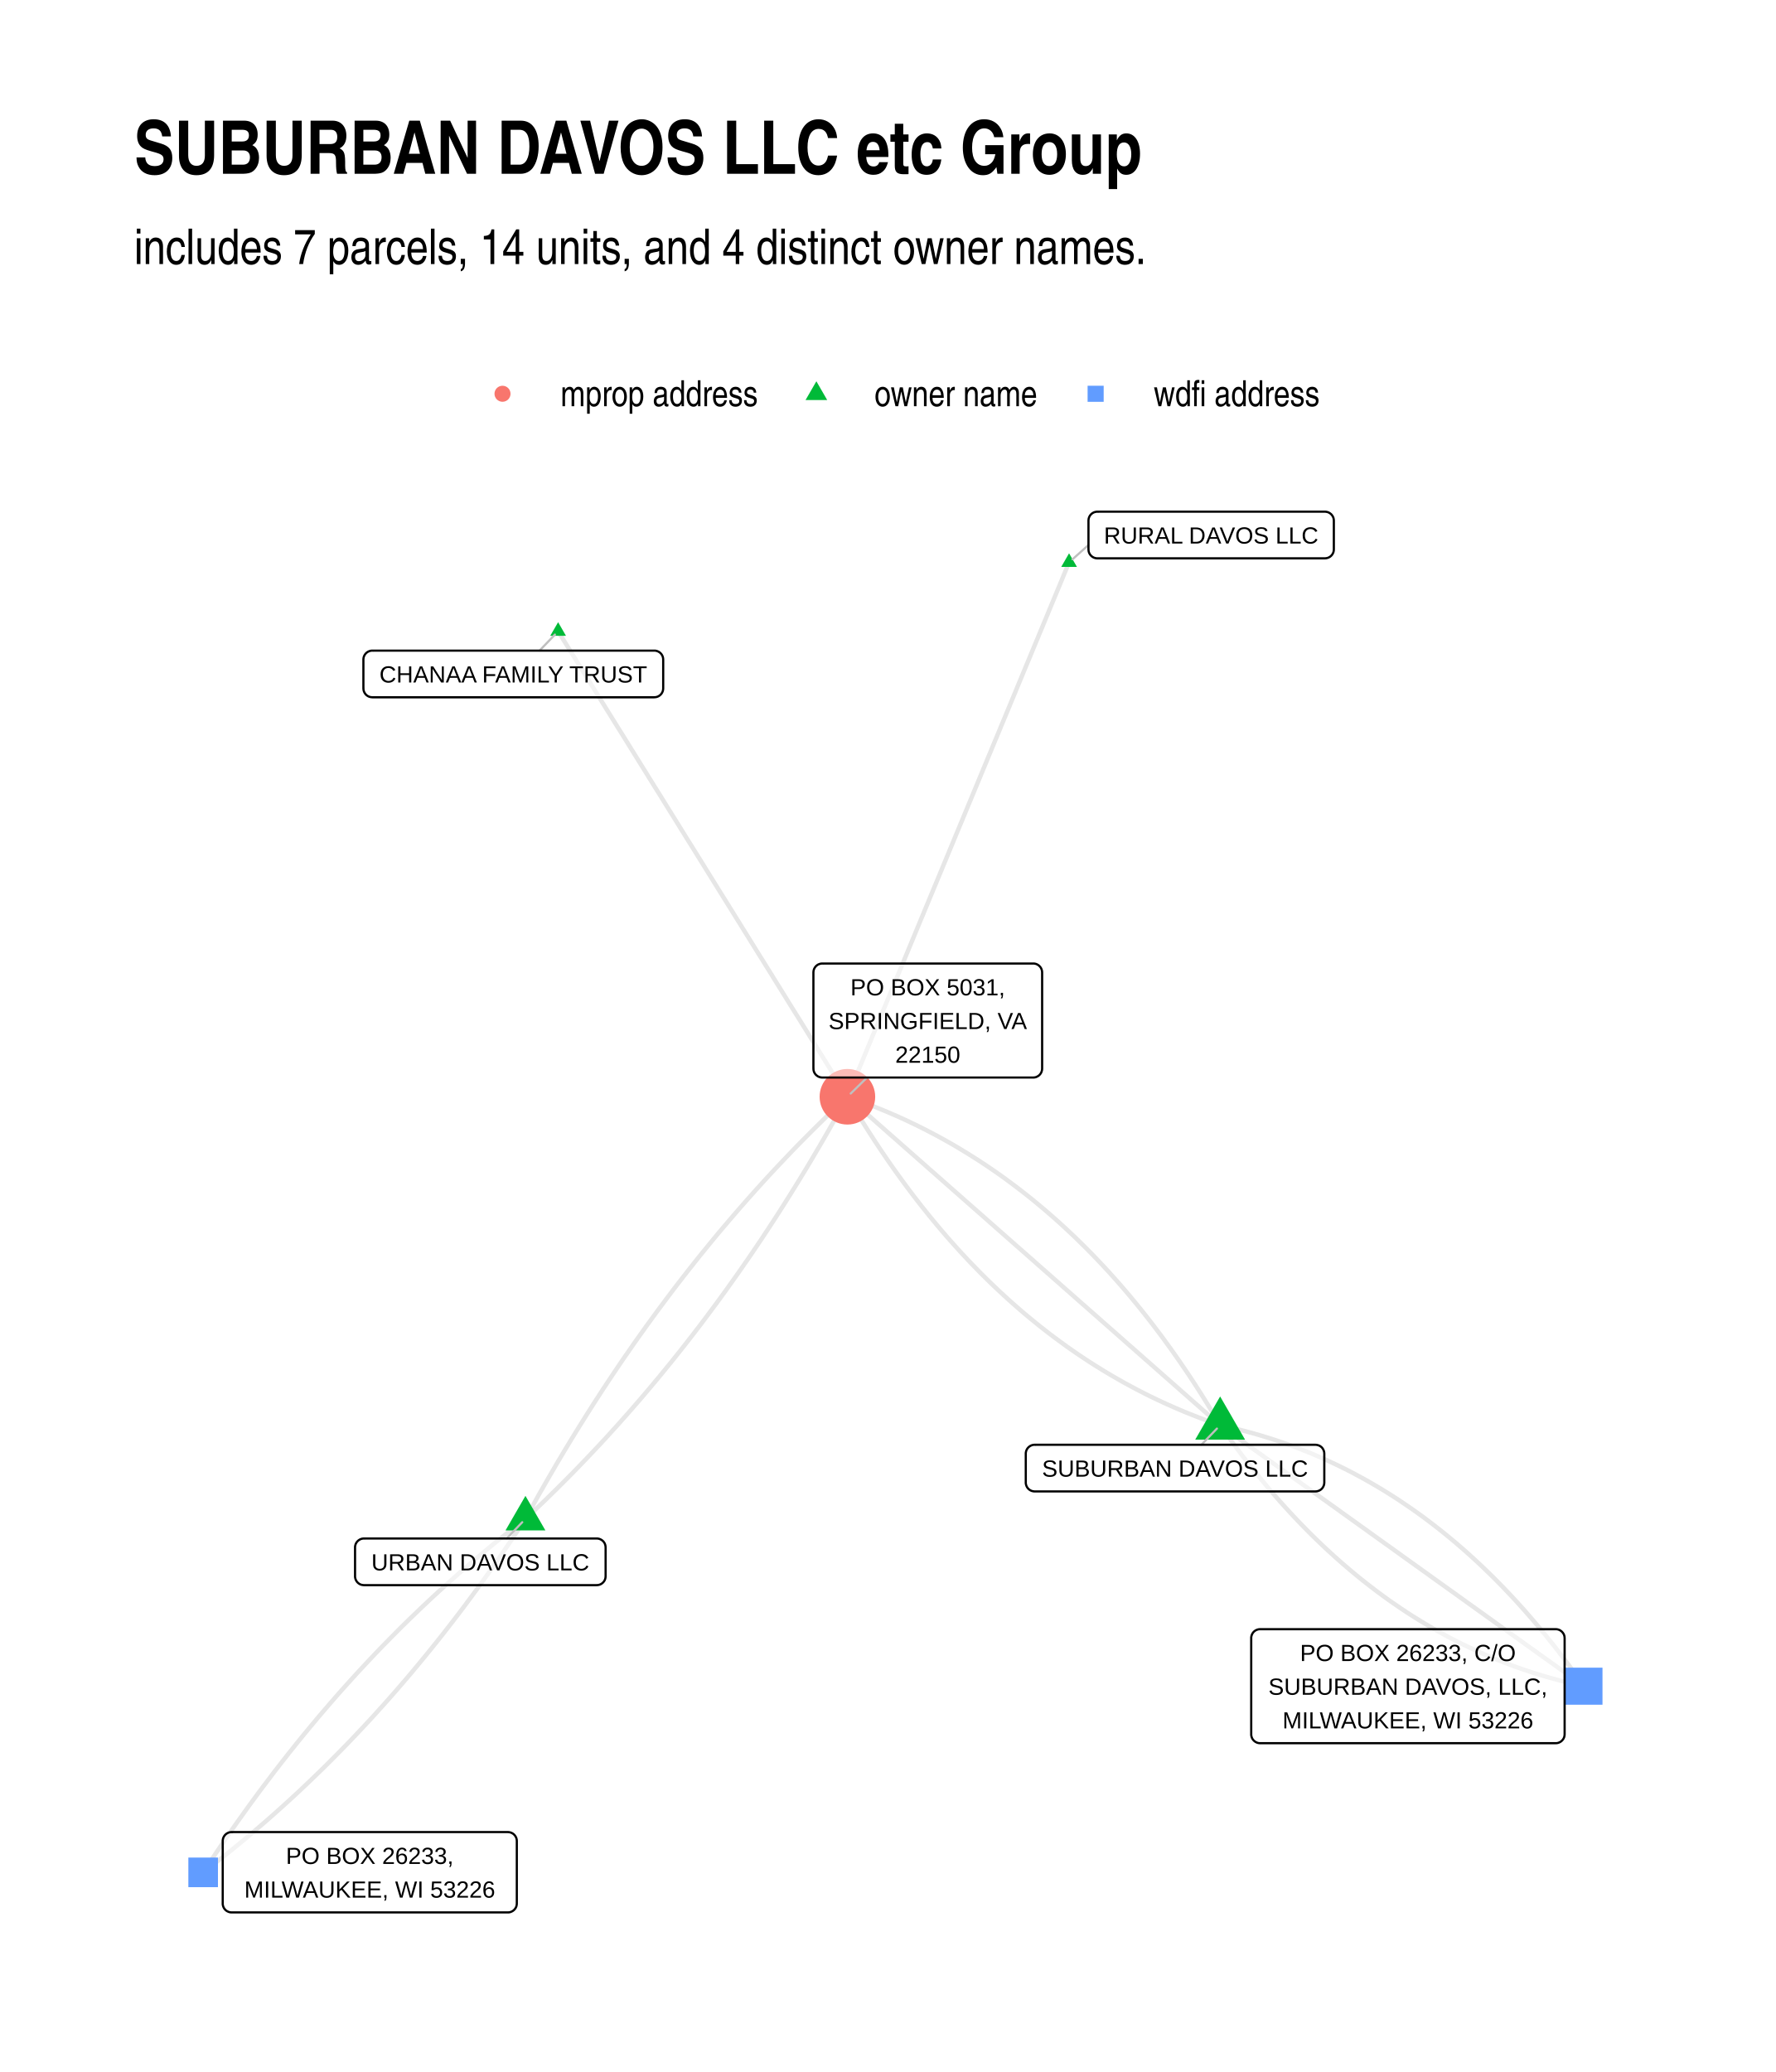
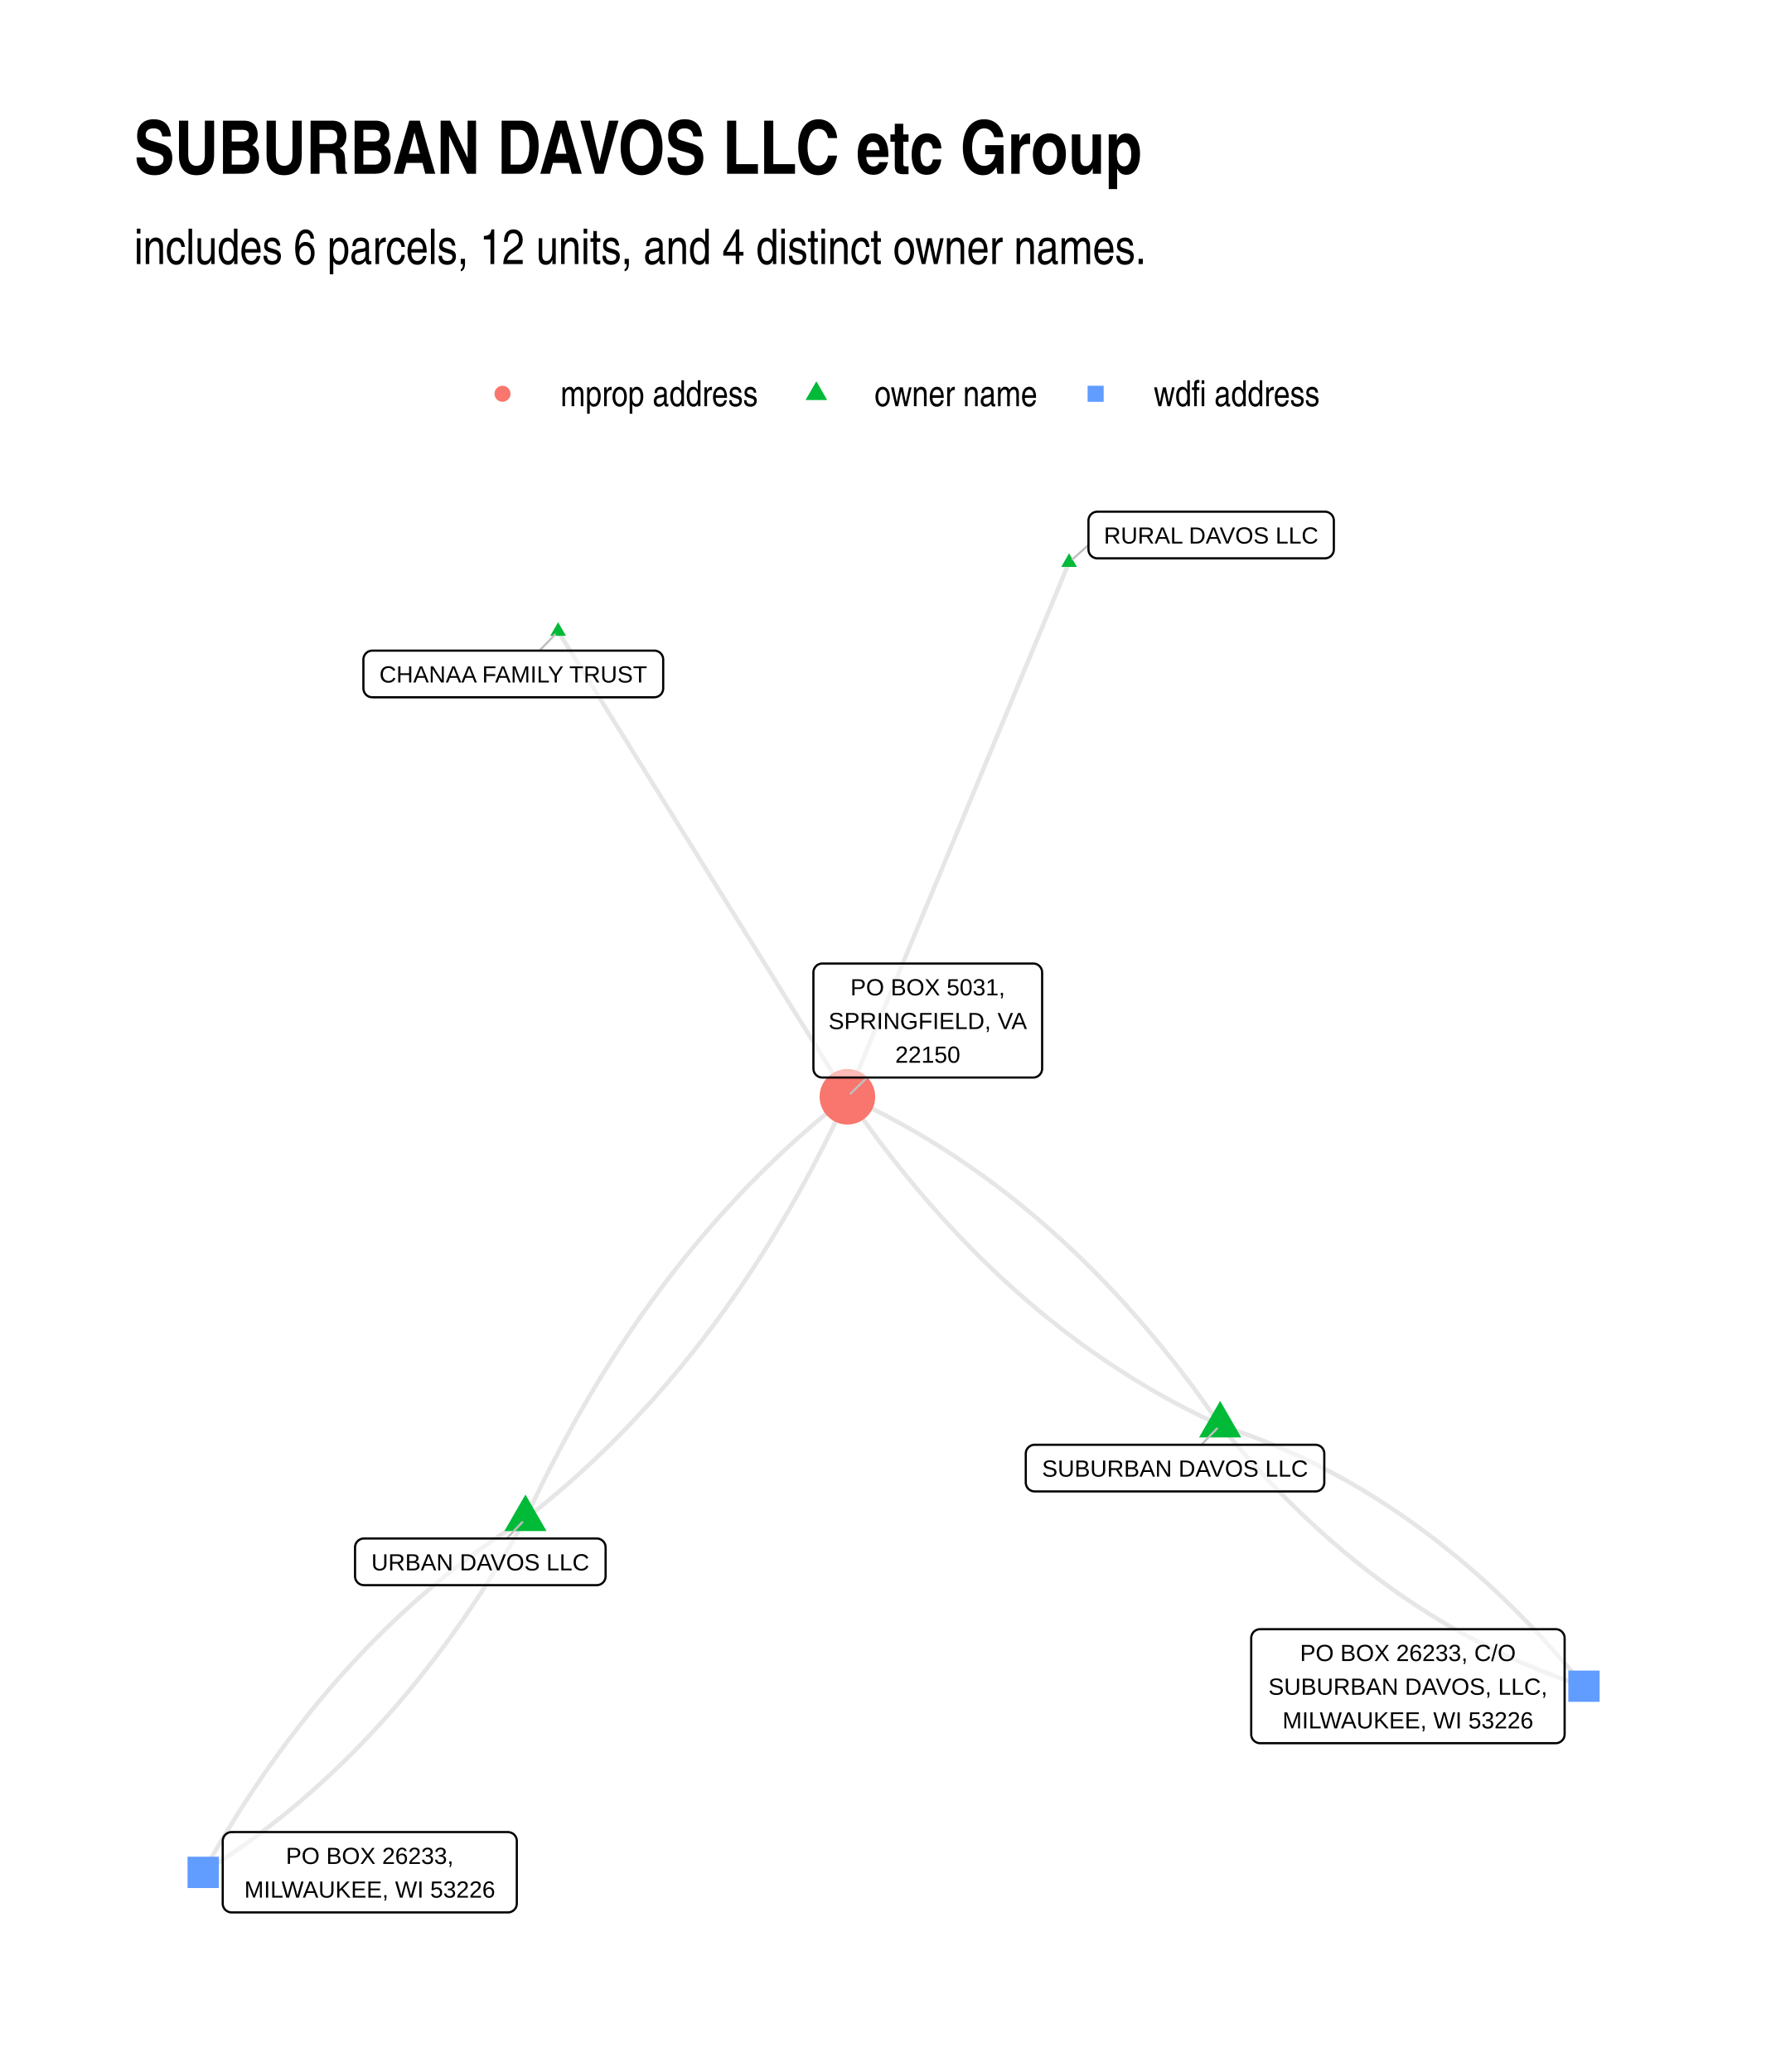
<svg xmlns="http://www.w3.org/2000/svg" width="576" height="672" class="svglite" viewBox="0 0 432 504">
  <defs>
    <style>.svglite line,.svglite polyline,.svglite polygon,.svglite path,.svglite circle{fill:none;stroke:#000000;stroke-linecap:round;stroke-linejoin:round;stroke-miterlimit:10.00}.svglite text{white-space:pre}</style>
  </defs>
  <rect width="100%" height="100%" style="stroke-linecap:round;stroke-linejoin:round;stroke-miterlimit:10.00;stroke:none;fill:#FFFFFF" />
  <defs>
    <clipPath id="cpMC4wMHw0MzIuMDB8MC4wMHw1MDQuMDA=">
      <path d="M0 0h432v504H0z" />
    </clipPath>
  </defs>
  <g clip-path="url(#cpMC4wMHw0MzIuMDB8MC4wMHw1MDQuMDA=)">
    <path d="M0 0h432v504H0z" style="stroke-width:1.07;stroke:none;fill:#FFFFFF" />
  </g>
  <defs>
    <clipPath id="cpMzIuNjN8NDAyLjExfDEyMC44Nnw0NzEuMzc=">
      <path d="M32.63 120.86h369.48v350.51H32.63z" />
    </clipPath>
  </defs>
  <g clip-path="url(#cpMzIuNjN8NDAyLjExfDEyMC44Nnw0NzEuMzc=)">
-     <path d="m296.81 346.68-.73-1.24-.73-1.22-.73-1.22-.74-1.21-.74-1.19-.75-1.2-.75-1.18-.75-1.17-.76-1.16-.76-1.16-.77-1.15-.77-1.13-.77-1.13-.78-1.12-.78-1.11-.79-1.11-.79-1.09-.79-1.09-.79-1.07-.81-1.07-.8-1.06-.81-1.05-.81-1.05-.82-1.03-.81-1.02-.83-1.02-.83-1.01-.83-1-.83-.99-.84-.98-.84-.97-.85-.96-.85-.96-.85-.94-.86-.94-.86-.93-.87-.92-.87-.91-.87-.91-.88-.89-.88-.88-.89-.88-.89-.87-.89-.86-.9-.85-.9-.84-.9-.83-.91-.83-.91-.81-.92-.81-.92-.8-.92-.79-.93-.78-.93-.77-.93-.77-.94-.75-.95-.75-.94-.73-.95-.73-.96-.72-.96-.71-.96-.71-.96-.69-.97-.69-.98-.67-.97-.67-.99-.66-.98-.65-.99-.64-.99-.63-1-.63-1-.61-1-.61-1.01-.6-1.01-.59-1.02-.58-1.02-.57-1.02-.56-1.03-.56-1.03-.54-1.04-.54-1.04-.53-1.04-.52-1.05-.51-1.05-.5-1.05-.5-1.06-.48-1.06-.48-1.07-.46-1.07-.46-1.07-.45-1.08-.44-1.08-.44-1.09-.42-1.09-.42-1.09-.4-1.09-.4-1.11-.39-1.1-.38m90.67 79.9.75 1.05.74 1.05.75 1.04.76 1.04.75 1.02.76 1.01.76 1.01.77 1 .77.99.77.98.77.97.78.97.78.95.79.95.78.94.79.93.8.92.79.91.8.91.81.89.8.89.81.88.81.87.81.86.82.86.82.84.83.84.82.83.83.82.84.81.83.8.84.8.84.78.85.78.85.77.85.76.85.75.86.74.86.74.86.72.87.72.87.71.87.7.88.69.88.69.88.67.88.67.89.66.89.65.89.64.9.63.9.62.91.62.9.61.91.6.91.59.92.58.92.57.92.57.92.55.93.55.93.54.94.53.93.52.94.52.94.5.95.5.95.49.95.48.96.47.96.46.96.45.96.45.97.44.97.42.97.43.98.41.98.4.98.39.99.39.99.38.99.37.99.36 1 .35 1 .34 1.01.34 1 .33 1.01.31 1.02.31 1.01.31 1.02.29 1.02.28 1.03.28 1.03.27 1.03.25 1.03.25 1.04.25 1.04.23 1.05.22" style="stroke-width:1.07;stroke:#000000;stroke-opacity:0.10;stroke-linecap:butt" />
-     <path d="m296.81 346.68-.91-.81-.92-.81-.92-.8-.91-.81-.92-.81-.91-.81-.92-.8-.92-.81-.91-.81-.92-.8-.91-.81-.92-.81-.92-.81-.91-.8-.92-.81-.91-.81-.92-.8-.91-.81-.92-.81-.92-.8-.91-.81-.92-.81-.91-.81-.92-.8-.92-.81-.91-.81-.92-.8-.91-.81-.92-.81-.91-.8-.92-.81-.92-.81-.91-.81-.92-.8-.91-.81-.92-.81-.92-.8-.91-.81-.92-.81-.91-.8-.92-.81-.92-.81-.91-.81-.92-.8-.91-.81-.92-.81-.91-.8-.92-.81-.92-.81-.91-.81-.92-.8-.91-.81-.92-.81-.92-.8-.91-.81-.92-.81-.91-.8-.92-.81-.92-.81-.91-.81-.92-.8-.91-.81-.92-.81-.91-.8-.92-.81-.92-.81-.91-.8-.92-.81-.91-.81-.92-.81-.92-.8-.91-.81-.92-.81-.91-.8-.92-.81-.91-.81-.92-.8-.92-.81-.91-.81-.92-.81-.91-.8-.92-.81-.92-.81-.91-.8-.92-.81-.91-.81-.92-.81-.92-.8-.91-.81-.92-.81-.91-.8-.92-.81-.91-.81-.92-.8-.92-.81-.91-.81-.92-.81-.91-.8-.92-.81m90.67 79.9.9.64.89.64.89.64.9.64.89.64.9.64.89.64.89.65.9.64.89.64.9.64.89.64.89.64.9.64.89.64.9.65.89.64.89.64.9.64.89.64.9.64.89.64.89.64.9.64.89.65.9.64.89.64.89.64.9.64.89.64.9.64.89.64.89.65.9.64.89.64.9.64.89.64.89.64.9.64.89.64.9.65.89.64.89.64.9.64.89.64.9.64.89.64.89.64.9.64.89.65.9.64.89.64.89.64.9.64.89.64.9.64.89.64.89.65.9.64.89.64.9.64.89.64.89.64.9.64.89.64.9.64.89.65.89.64.9.64.89.64.9.64.89.64.89.64.9.64.89.65.9.64.89.64.89.64.9.64.89.64.9.64.89.64.89.65.9.64.89.64.9.64.89.64.89.64.9.64.89.64.9.64.89.65.89.64.9.64.89.64.9.64.89.64.89.64.9.64" style="stroke-width:1.07;stroke:#000000;stroke-opacity:0.10;stroke-linecap:butt" />
-     <path d="m260.06 136.79-.54 1.32-.55 1.31-.54 1.31-.55 1.32-.54 1.31-.55 1.31-.54 1.32-.55 1.31-.54 1.31-.54 1.31-.55 1.32-.54 1.31-.55 1.31-.54 1.32-.55 1.31-.54 1.31-.55 1.32-.54 1.31-.55 1.31-.54 1.31-.55 1.32-.54 1.31-.55 1.31-.54 1.32-.54 1.31-.55 1.31-.54 1.32-.55 1.31-.54 1.31-.55 1.31-.54 1.32-.55 1.31-.54 1.31-.55 1.32-.54 1.31-.55 1.31-.54 1.32-.55 1.31-.54 1.31-.54 1.31-.55 1.32-.54 1.31-.55 1.31-.54 1.32-.55 1.31-.54 1.31-.55 1.32-.54 1.31-.55 1.31-.54 1.31-.55 1.32-.54 1.31-.55 1.31-.54 1.32-.54 1.31-.55 1.31-.54 1.32-.55 1.31-.54 1.31-.55 1.31-.54 1.32-.55 1.31-.54 1.31-.55 1.32-.54 1.31-.55 1.31-.54 1.31-.55 1.32-.54 1.31-.54 1.31-.55 1.32-.54 1.31-.55 1.31-.54 1.32-.55 1.31-.54 1.31-.55 1.31-.54 1.32-.55 1.31-.54 1.31-.55 1.32-.54 1.31-.55 1.31-.54 1.32-.54 1.31-.55 1.31-.54 1.31-.55 1.32-.54 1.31-.55 1.31-.54 1.32-.55 1.31-.54 1.31-.55 1.32-.54 1.31-.55 1.31-.54 1.31-.55 1.32-.54 1.31m90.67 79.9-1.1-.38-1.1-.39-1.1-.4-1.09-.41-1.09-.41-1.09-.43-1.08-.43-1.08-.44-1.07-.45-1.07-.46-1.07-.47-1.06-.47-1.06-.49-1.05-.49-1.05-.5-1.05-.51-1.04-.52-1.04-.53-1.04-.54-1.03-.55-1.02-.55-1.03-.56-1.02-.58-1.01-.58-1.02-.59-1-.59-1.01-.61-1-.62-1-.62-.99-.63-.99-.64-.98-.65-.98-.66-.98-.67-.98-.68-.97-.68-.96-.7-.96-.7-.96-.71-.96-.72-.95-.73-.94-.74-.95-.74-.93-.76-.94-.76-.93-.77-.93-.78-.92-.79-.92-.8-.92-.81-.91-.81-.91-.83-.9-.83-.9-.84-.9-.85-.89-.86-.89-.87-.89-.88-.88-.88-.87-.9-.88-.9-.87-.91-.86-.92-.87-.93-.85-.94-.86-.95-.85-.95-.85-.96-.84-.98-.84-.98-.83-.99-.83-1-.83-1-.82-1.02-.82-1.02-.82-1.04-.81-1.04-.81-1.05-.8-1.06-.8-1.07-.8-1.08-.79-1.08-.79-1.1-.79-1.1-.78-1.11-.78-1.12-.77-1.13-.77-1.14-.76-1.14-.77-1.16-.75-1.16-.76-1.18-.75-1.18-.75-1.19-.74-1.2-.74-1.2-.73-1.22-.73-1.23-.73-1.23m90.67 79.9 1.04.22 1.05.23 1.03.25 1.04.25 1.03.25 1.03.27 1.02.28 1.03.28 1.02.29 1.01.31 1.02.31 1.01.31 1 .33 1.01.34 1 .34 1 .35.99.36.99.37.99.38.99.39.98.39.98.4.98.42.97.42.97.42.97.44.96.45.96.45.96.46.96.48.95.47.95.49.94.5.95.51.94.51.93.52.94.53.93.54.93.55.92.55.92.57.92.57.92.58.91.59.91.6.9.61.91.62.9.62.89.63.9.64.89.65.89.66.88.67.88.67.88.69.88.69.87.7.87.71.87.72.86.72.86.74.86.74.85.75.85.76.85.77.85.78.84.78.84.8.83.8.84.81.83.82.82.83.83.84.82.84.81.86.82.86.81.87.81.88.8.89.81.89.79.91.8.91.79.92.79.93.79.94.78.95.79.95.77.97.78.97.77.98.77.99.76 1 .77 1.01.76 1.01.75 1.02.76 1.04.75 1.04.74 1.05.75 1.05" style="stroke-width:1.07;stroke:#000000;stroke-opacity:0.10;stroke-linecap:butt" />
-     <path d="m135.77 153.55.71 1.15.71 1.14.71 1.14.71 1.15.71 1.14.71 1.14.71 1.15.71 1.14.71 1.15.72 1.14.71 1.14.71 1.15.71 1.14.71 1.14.71 1.15.71 1.14.71 1.15.71 1.14.71 1.14.71 1.15.71 1.14.72 1.14.71 1.15.71 1.14.71 1.15.71 1.14.71 1.14.71 1.15.71 1.14.71 1.14.71 1.15.71 1.14.71 1.15.72 1.14.71 1.14.71 1.15.71 1.14.71 1.14.71 1.15.71 1.14.71 1.14.71 1.15.71 1.14.71 1.15.71 1.14.72 1.14.71 1.15.71 1.14.71 1.14.71 1.15.71 1.14.71 1.15.71 1.14.71 1.14.71 1.15.71 1.14.71 1.14.72 1.15.71 1.14.71 1.15.71 1.14.71 1.14.71 1.15.71 1.14.71 1.14.71 1.15.71 1.14.71 1.15.71 1.14.72 1.14.71 1.15.71 1.14.71 1.14.71 1.15.71 1.14.71 1.14.71 1.15.71 1.14.71 1.15.71 1.14.71 1.14.72 1.15.71 1.14.71 1.14.71 1.15.71 1.14.71 1.15.71 1.14.71 1.14.71 1.15.71 1.14.71 1.14.72 1.15.71 1.14.71 1.15.71 1.14.71 1.14.71 1.15.71 1.14m-78.32 102.68.91-.85.91-.86.91-.86.9-.86.91-.87.9-.87.89-.88.9-.88.89-.88.89-.89.89-.89.88-.89.89-.9.88-.9.87-.91.88-.91.87-.91.87-.92.87-.92.87-.92.86-.93.86-.93.86-.94.85-.94.86-.94.85-.95.84-.95.85-.95.84-.96.84-.96.84-.97.84-.97.83-.97.83-.98.83-.98.82-.98.83-.99.82-.99.82-1 .81-1 .82-1 .81-1.01.81-1.01.8-1.01.8-1.02.81-1.03.79-1.02.8-1.03.79-1.03.8-1.04.78-1.04.79-1.05.78-1.05.78-1.05.78-1.05.78-1.06.77-1.07.78-1.06.76-1.08.77-1.07.76-1.08.77-1.08.75-1.09.76-1.09.76-1.09.75-1.1.75-1.1.74-1.1.75-1.11.74-1.11.74-1.12.73-1.12.74-1.12.73-1.13.73-1.13.73-1.14.72-1.14.72-1.14.72-1.15.72-1.15.71-1.15.72-1.16.7-1.16.71-1.16.71-1.17.7-1.17.7-1.18.69-1.18.7-1.18.69-1.19.69-1.19.69-1.2.68-1.2.69-1.2.68-1.21.67-1.21.68-1.21.67-1.22.67-1.22m-78.32 102.68-.89.68-.9.69-.88.69-.89.7-.89.7-.88.7-.88.71-.88.71-.88.71-.87.72-.87.72-.87.73-.87.73-.87.73-.86.74-.87.74-.86.74-.85.75-.86.75-.86.76-.85.76-.85.76-.84.77-.85.77-.84.77-.85.78-.84.78-.83.79-.84.79-.83.79-.83.8-.83.8-.83.8-.82.81-.83.81-.82.82-.82.82-.81.82-.82.83-.81.83-.81.83-.81.84-.81.84-.8.85-.8.85-.8.85-.8.86-.8.86-.79.86-.79.87-.79.88-.79.87-.79.88-.78.88-.78.89-.78.89-.78.9-.77.9-.78.9-.77.91-.77.9-.76.92-.77.92-.76.92-.76.92-.76.93-.76.93-.75.94-.75.94-.76.94-.74.95-.75.95-.74.96-.75.96-.74.96-.73.97-.74.97-.73.97-.74.98-.73.98-.72.98-.73.99-.72.99-.72 1-.72 1-.72 1.01-.72 1-.71 1.01-.71 1.02-.71 1.02-.71 1.02-.7 1.03-.7 1.03-.7 1.03-.7 1.04-.7 1.04-.69 1.05-.7 1.05-.69 1.05" style="stroke-width:1.07;stroke:#000000;stroke-opacity:0.10;stroke-linecap:butt" />
-     <path d="m127.82 369.46.67-1.22.67-1.22.68-1.21.67-1.21.68-1.21.69-1.2.68-1.2.69-1.2.69-1.19.69-1.18.69-1.19.7-1.18.7-1.18.7-1.17.71-1.17.7-1.16.71-1.16.72-1.16.71-1.15.72-1.15.72-1.15.72-1.14.72-1.14.73-1.14.73-1.13.73-1.13.73-1.12.74-1.12.74-1.11.74-1.12.75-1.11.74-1.1.75-1.1.75-1.1.76-1.09.75-1.09.76-1.09.76-1.08.77-1.08.77-1.07.76-1.08.78-1.06.77-1.07.78-1.06.77-1.05.79-1.05.78-1.05.79-1.05.78-1.04.79-1.04.8-1.03.79-1.03.8-1.02.8-1.03.81-1.01.8-1.02.81-1.01.81-1.01.82-1 .81-1 .82-1 .82-.99.82-.99.83-.98.83-.98.83-.98.83-.97.84-.97.84-.97.84-.96.84-.96.85-.95.84-.95.85-.95.86-.94.85-.94.86-.94.86-.93.86-.93.87-.92.87-.92.87-.92.87-.91.87-.91.88-.91.88-.9.89-.9.88-.89.89-.89.89-.89.89-.88.9-.88.89-.88.9-.87.91-.87.9-.86.91-.86.91-.86.91-.85m-78.32 102.68-.69 1.05-.69 1.05-.7 1.05-.7 1.04-.69 1.04-.7 1.03-.71 1.03-.7 1.03-.71 1.02-.71 1.02-.71 1.02-.71 1.01-.72 1-.72 1.01-.71 1-.73 1-.72.99-.73.99-.72.98-.73.98-.73.98-.74.98-.73.97-.74.96-.74.96-.74.96-.75.96-.74.95-.75.95-.75.94-.76.94-.75.94-.76.93-.76.93-.76.92-.76.92-.77.92-.76.92-.77.91-.77.9-.78.9-.77.9-.78.9-.78.89-.78.89-.78.88-.79.88-.79.87-.79.88-.79.87-.79.86-.8.86-.8.86-.8.85-.8.85-.8.85-.81.84-.81.84-.81.83-.81.83-.82.83-.81.82-.82.82-.82.82-.82.81-.83.81-.83.8-.83.8-.83.8-.83.79-.84.79-.83.79-.84.78-.84.78-.85.77-.84.77-.85.77-.85.76-.85.76-.86.76-.85.75-.86.75-.86.74-.86.74-.87.74-.87.73-.86.73-.87.73-.88.72-.87.72-.88.71-.88.71-.88.71-.88.7-.89.7-.88.7-.89.69-.89.69-.9.68" style="stroke-width:1.07;stroke:#000000;stroke-opacity:0.10;stroke-linecap:butt" />
-     <path d="m296.81 339.68 6.06 10.5h-12.12zm-36.75-205.1 1.92 3.32h-3.83zm-124.29 16.76 1.91 3.32h-3.83zm-7.95 212.52 4.85 8.4h-9.7z" style="stroke-width:0.71;stroke:none;fill:#00BA38" />
+     <path d="m296.81 346.68-.77-1.13-.78-1.12-.78-1.12-.78-1.1-.79-1.1-.79-1.1-.79-1.09-.79-1.08-.8-1.07-.8-1.07-.81-1.06-.8-1.06-.81-1.05-.81-1.04-.82-1.03-.82-1.03-.82-1.02-.82-1.02-.83-1.01-.83-1-.83-1-.83-.99-.84-.98-.84-.98-.85-.97-.84-.96-.85-.96-.85-.95-.86-.95-.86-.93-.86-.93-.86-.93-.87-.92-.87-.91-.87-.9-.88-.9-.87-.89-.89-.89-.88-.88-.89-.87-.89-.87-.89-.86-.9-.85-.89-.84-.91-.84-.9-.84-.91-.82-.91-.82-.91-.82-.92-.8-.91-.81-.93-.79-.92-.79-.93-.78-.93-.77-.93-.77-.94-.76-.94-.76-.94-.74-.94-.75-.95-.73-.95-.73-.95-.72-.96-.72-.96-.71-.96-.7-.97-.7-.97-.68-.97-.69-.97-.67-.98-.67-.98-.67-.98-.65-.98-.65-.99-.65-.99-.64-1-.63-.99-.62-1-.62-1-.61-1.01-.6-1.01-.6-1.01-.59-1.01-.59-1.02-.58-1.02-.57-1.02-.56-1.03-.56-1.03-.56-1.03-.54-1.03-.54-1.04-.53-1.04-.53-1.04-.52-1.05-.51-1.05-.51-1.05-.5-1.05-.49-1.06-.49m90.67 79.9.78.95.79.95.78.94.79.93.79.93.8.92.79.92.8.91.8.9.8.89.8.89.81.89.81.88.81.87.82.86.81.86.82.85.82.84.82.84.83.84.83.82.83.82.83.81.83.81.84.8.84.8.84.78.84.79.85.77.85.77.85.76.85.76.86.75.85.74.86.74.86.73.87.72.86.72.87.71.87.71.88.69.87.7.88.68.88.68.88.67.89.67.89.66.89.66.89.64.89.64.9.64.9.63.9.62.9.62.91.6.9.61.91.59.92.59.91.59.92.58.92.57.92.56.92.56.93.55.93.55.93.54.93.53.94.53.93.52.94.51.95.51.94.5.95.49.95.49.95.48.95.48.96.47.95.46.97.46.96.45.96.44.97.44.97.43.97.42.98.42.97.41.98.41.98.4.99.39.98.38.99.38.99.38.99.37 1 .36 1 .35 1 .35 1 .34 1 .34 1.01.32m-88.51-63.47-1.06-.49-1.05-.49-1.05-.5-1.05-.51-1.05-.51-1.04-.52-1.04-.53-1.04-.53-1.03-.54-1.03-.55-1.03-.55-1.03-.56-1.02-.56-1.02-.58-1.02-.57-1.01-.59-1.01-.59-1.01-.6-1-.6-1.01-.62-1-.61-.99-.63-1-.63-.99-.64-.99-.64-.98-.65-.98-.66-.98-.66-.98-.67-.97-.68-.97-.68-.97-.69-.97-.69-.96-.71-.96-.71-.95-.71-.96-.72-.95-.73-.95-.74-.94-.74-.94-.75-.94-.75-.94-.76-.93-.77-.93-.78-.93-.78-.92-.78-.92-.8-.92-.8-.92-.81-.91-.81-.91-.82-.91-.83-.9-.83-.91-.84-.89-.84-.9-.86-.89-.86-.89-.86-.89-.87-.88-.88-.88-.89-.88-.89-.88-.9-.87-.9-.87-.92-.87-.91-.86-.93-.86-.93-.86-.94-.86-.94-.85-.95-.85-.96-.84-.96-.85-.97-.84-.98-.84-.98-.83-.99-.83-1-.83-1-.83-1.01-.82-1.02-.82-1.02-.82-1.03-.82-1.04-.81-1.04-.81-1.05-.8-1.05-.81-1.06-.8-1.07-.79-1.08-.8-1.08-.79-1.09-.79-1.09-.78-1.1-.79-1.11-.78-1.11-.78-1.12-.77-1.13" style="stroke-width:1.07;stroke:#000000;stroke-opacity:0.10;stroke-linecap:butt" />
+     <path d="m296.81 346.68 1.01.33 1 .33 1 .34 1 .35 1 .35 1 .37.99.36.99.38.99.38.98.38.99.39.98.4.98.41.97.41.98.42.97.42.97.43.97.44.96.44.96.45.96.46.96.46.96.47.95.48.95.48.95.49.95.49.94.5.95.51.94.51.93.52.94.53.93.53.93.54.93.55.93.55.92.56.92.56.92.57.92.58.91.59.91.59.91.59.91.61.91.6.9.62.9.62.9.63.9.64.89.64.89.64.89.66.89.66.88.67.89.67.88.68.87.68.88.7.87.69.87.71.87.71.87.72.86.72.87.73.86.74.85.74.86.75.85.76.85.76.85.77.85.77.84.79.84.78.84.8.84.8.83.81.83.81.83.82.83.82.82.84.83.84.82.84.82.85.81.86.82.86.81.88.81.87.8.89.81.89.8.89.8.9.8.91.79.92.8.92.79.93.79.93.78.94.79.95.78.95M260.06 136.79l-.54 1.32-.55 1.31-.54 1.31-.55 1.32-.54 1.31-.55 1.31-.54 1.32-.55 1.31-.54 1.31-.54 1.31-.55 1.32-.54 1.31-.55 1.31-.54 1.32-.55 1.31-.54 1.31-.55 1.32-.54 1.31-.55 1.31-.54 1.31-.55 1.32-.54 1.31-.55 1.31-.54 1.32-.54 1.31-.55 1.31-.54 1.32-.55 1.31-.54 1.31-.55 1.31-.54 1.32-.55 1.31-.54 1.31-.55 1.32-.54 1.31-.55 1.31-.54 1.32-.55 1.31-.54 1.31-.54 1.31-.55 1.32-.54 1.31-.55 1.31-.54 1.32-.55 1.31-.54 1.31-.55 1.32-.54 1.31-.55 1.31-.54 1.31-.55 1.32-.54 1.31-.55 1.31-.54 1.32-.54 1.31-.55 1.31-.54 1.32-.55 1.31-.54 1.31-.55 1.31-.54 1.32-.55 1.31-.54 1.31-.55 1.32-.54 1.31-.55 1.31-.54 1.31-.55 1.32-.54 1.31-.54 1.31-.55 1.32-.54 1.31-.55 1.31-.54 1.32-.55 1.31-.54 1.31-.55 1.31-.54 1.32-.55 1.31-.54 1.31-.55 1.32-.54 1.31-.55 1.31-.54 1.32-.54 1.31-.55 1.31-.54 1.31-.55 1.32-.54 1.31-.55 1.31-.54 1.32-.55 1.31-.54 1.31-.55 1.32-.54 1.31-.55 1.31-.54 1.31-.55 1.32-.54 1.31" style="stroke-width:1.07;stroke:#000000;stroke-opacity:0.10;stroke-linecap:butt" />
+     <path d="m135.77 153.55.71 1.15.71 1.14.71 1.14.71 1.15.71 1.14.71 1.14.71 1.15.71 1.14.71 1.15.72 1.14.71 1.14.71 1.15.71 1.14.71 1.14.71 1.15.71 1.14.71 1.15.71 1.14.71 1.14.71 1.15.71 1.14.72 1.14.71 1.15.71 1.14.71 1.15.71 1.14.71 1.14.71 1.15.71 1.14.71 1.14.71 1.15.71 1.14.71 1.15.72 1.14.71 1.14.71 1.15.71 1.14.71 1.14.71 1.15.71 1.14.71 1.14.71 1.15.71 1.14.71 1.15.71 1.14.72 1.14.71 1.15.71 1.14.71 1.14.71 1.15.71 1.14.71 1.15.71 1.14.71 1.14.71 1.15.71 1.14.71 1.14.72 1.15.71 1.14.71 1.15.71 1.14.71 1.14.71 1.15.71 1.14.71 1.14.71 1.15.71 1.14.71 1.15.71 1.14.72 1.14.71 1.15.71 1.14.71 1.14.71 1.15.71 1.14.71 1.14.71 1.15.71 1.14.71 1.15.71 1.14.71 1.14.72 1.15.71 1.14.71 1.14.71 1.15.71 1.14.71 1.15.71 1.14.71 1.14.71 1.15.71 1.14.71 1.14.72 1.15.71 1.14.71 1.15.71 1.14.71 1.14.71 1.15.71 1.14m-78.32 102.68.97-.76.97-.77.97-.77.96-.78.96-.78.95-.79.95-.79.95-.8.94-.81.94-.81.94-.82.93-.82.93-.83.92-.83.92-.84.92-.85.91-.85.91-.86.91-.86.9-.87.9-.87.9-.88.89-.88.89-.9.88-.89.88-.9.88-.91.87-.91.87-.92.86-.93.86-.93.86-.93.86-.94.85-.95.84-.95.85-.96.84-.96.83-.97.83-.98.83-.98.83-.99.82-.99.81-1 .82-1 .81-1.01.8-1.01.81-1.02.79-1.03.8-1.03.79-1.04.79-1.04.78-1.05.78-1.05.78-1.06.77-1.07.77-1.07.76-1.08.77-1.08.75-1.09.76-1.09.75-1.1.74-1.1.75-1.11.74-1.12.73-1.12.73-1.13.73-1.13.73-1.14.72-1.15.71-1.15.72-1.15.71-1.16.7-1.17.7-1.17.7-1.18.7-1.18.69-1.19.69-1.2.68-1.2.68-1.21.67-1.21.68-1.22.67-1.22.66-1.23.66-1.23.66-1.24.65-1.25.65-1.25.65-1.26.64-1.26.64-1.27.64-1.27.63-1.28.63-1.29.62-1.29.62-1.3.62-1.3.61-1.31.61-1.31m-78.32 102.68-.95.59-.94.6-.93.6-.94.61-.93.62-.93.62-.92.62-.93.63-.92.64-.91.64-.92.65-.91.65-.9.66-.91.67-.9.67-.89.68-.9.68-.89.69-.89.69-.88.7-.89.7-.87.71-.88.72-.87.72-.87.73-.87.73-.86.74-.86.75-.86.75-.85.75-.85.76-.85.77-.85.77-.84.78-.84.78-.83.79-.83.8-.83.8-.83.8-.82.82-.82.81-.82.83-.81.83-.81.83-.81.84-.81.85-.8.85-.79.86-.8.86-.79.87-.79.87-.79.88-.78.89-.78.89-.77.89-.78.91-.77.91-.76.91-.77.92-.76.92-.76.93-.75.94-.75.94-.75.95-.75.95-.74.96-.74.97-.73.97-.74.97-.73.98-.72.99-.73.99-.72 1-.71 1.01-.72 1-.71 1.02-.71 1.02-.7 1.03-.7 1.03-.7 1.04-.7 1.04-.69 1.05-.69 1.06-.69 1.06-.68 1.06-.68 1.07-.68 1.08-.67 1.08-.67 1.09-.67 1.1-.66 1.1-.66 1.1-.66 1.11-.66 1.12-.65 1.12-.65 1.13-.65 1.14-.64 1.13-.64 1.15m78.4-85.98.61-1.31.61-1.31.62-1.3.62-1.3.62-1.29.63-1.29.63-1.28.64-1.27.64-1.27.64-1.26.65-1.26.65-1.25.65-1.25.66-1.24.66-1.23.66-1.23.67-1.22.67-1.22.68-1.21.68-1.21.68-1.2.69-1.2.69-1.18.7-1.19.69-1.18.71-1.17.7-1.17.71-1.16.72-1.15.71-1.15.72-1.15.73-1.14.73-1.13.73-1.13.73-1.12.74-1.11.74-1.12.75-1.1.75-1.1.76-1.09.75-1.09.76-1.08.77-1.08.77-1.07.77-1.07.78-1.06.78-1.05.78-1.05.79-1.04.79-1.04.79-1.03.8-1.03.81-1.02.8-1.01.81-1.01.81-1 .82-1 .82-.99.83-.99.83-.98.83-.97.83-.97.84-.97.85-.96.84-.95.85-.95.86-.94.85-.93.87-.93.86-.93.87-.92.87-.91.88-.91.88-.9.88-.89.89-.89.89-.89.9-.88.9-.87.9-.87.91-.86.9-.86.92-.85.92-.85.92-.84.92-.83.93-.83.93-.82.94-.82.94-.81.94-.81.95-.8.95-.79.95-.79.96-.78.96-.78.97-.77.97-.77.97-.76" style="stroke-width:1.07;stroke:#000000;stroke-opacity:0.10;stroke-linecap:butt" />
+     <path d="m127.82 369.46-.64 1.15-.64 1.13-.65 1.14-.65 1.13-.65 1.12-.66 1.12-.65 1.11-.67 1.1-.66 1.1-.67 1.1-.67 1.09-.67 1.08-.68 1.08-.68 1.07-.68 1.06-.69 1.07-.69 1.05-.69 1.05-.7 1.04-.69 1.04-.71 1.03-.7 1.03-.71 1.02-.71 1.02-.71 1.01-.72 1-.72 1-.73.99-.72.99-.73.98-.73.97-.74.97-.74.97-.74.96-.75.95-.75.95-.75.94-.75.94-.76.93-.76.92-.76.92-.77.92-.77.9-.77.91-.78.89-.78.89-.78.89-.79.88-.79.87-.79.87-.79.86-.8.86-.8.85-.81.85-.81.84-.81.83-.81.83-.82.83-.82.81-.82.82-.83.8-.82.8-.84.8-.83.79-.84.78-.84.78-.85.77-.84.77-.86.76-.85.76-.86.75-.86.74-.86.74-.87.73-.87.73-.87.72-.87.72-.88.71-.89.7-.88.7-.89.69-.89.69-.89.68-.9.68-.9.67-.91.67-.9.66-.91.65-.92.65-.91.64-.92.64-.92.63-.93.62-.93.62-.93.62-.93.61-.94.6-.94.6-.95.59" style="stroke-width:1.07;stroke:#000000;stroke-opacity:0.10;stroke-linecap:butt" />
+     <path d="m296.81 340.76 5.13 8.88h-10.26zm-36.75-206.18 1.92 3.32h-3.83zm-124.29 16.76 1.91 3.32h-3.83zm-7.95 212.2 5.13 8.88h-10.26z" style="stroke-width:0.71;stroke:none;fill:#00BA38" />
    <circle cx="206.14" cy="266.78" r="6.76" style="stroke-width:0.71;stroke:none;fill:#F8766D" />
-     <path d="M380.82 414.66h9v-9.01h-9zm-335 44.38h7.2v-7.2h-7.2z" style="stroke-width:0.71;stroke:none;fill:#619CFF" />
+     <path d="M381.51 413.96h7.61v-7.61h-7.61zM45.62 459.25h7.61v-7.62h-7.61z" style="stroke-width:0.71;stroke:none;fill:#619CFF" />
    <path d="m292.25 351.43 3.78-3.94m-31.25-214.92-3.88 3.47m-129.65 22.22 3.74-3.9m-11.74 219.87 3.79-3.96m83.88-108.17-3.97 3.89" style="stroke-width:0.53;stroke:#BFBFBF" />
    <path d="M251.69 362.78h68.3-.09l.35-.02.34-.07.33-.12.3-.17.27-.22.23-.26.18-.3.14-.32.08-.34.03-.34h0v-7.03h0l-.03-.35-.08-.33-.14-.32-.18-.3-.23-.26-.27-.22-.3-.17-.33-.12-.34-.07-.26-.02h-68.3l.26.02-.35-.02-.35.04-.33.1-.31.15-.29.2-.25.24-.21.28-.16.3-.11.33-.06.35v7.2-.18.35l.06.34.11.33.16.31.21.28.25.24.29.2.31.15.33.09.35.05z" style="stroke-width:0.53;fill:#FFFFFF;fill-opacity:0.50" />
    <text x="285.84" y="359.18" lengthAdjust="spacingAndGlyphs" style="font-size:5.69px;font-family:&quot;Liberation Sans&quot;" text-anchor="middle" textLength="65.43">SUBURBAN DAVOS LLC</text>
    <path d="M266.94 135.81h55.37-.09l.35-.02.34-.07.32-.12.3-.17.27-.22.23-.26.19-.3.14-.32.08-.33.03-.35h0v-7.03h0l-.03-.34-.08-.34-.14-.32-.19-.29-.23-.27-.27-.21-.3-.18-.32-.12-.34-.07-.26-.02h-55.37l.26.02-.35-.02-.34.05-.34.09-.31.15-.29.2-.25.24-.21.28-.16.31-.11.33-.05.34-.01.17v7.03l.01-.17v.34l.05.35.11.33.16.3.21.28.25.24.29.2.31.15.34.1.34.04z" style="stroke-width:0.53;fill:#FFFFFF;fill-opacity:0.50" />
    <text x="294.62" y="132.21" lengthAdjust="spacingAndGlyphs" style="font-size:5.69px;font-family:&quot;Liberation Sans&quot;" text-anchor="middle" textLength="52.49">RURAL DAVOS LLC</text>
    <path d="M90.56 169.61h68.61l-.09-.01.35-.01.34-.07.33-.12.3-.18.27-.22.23-.26.18-.29.14-.32.08-.34.03-.34h0v-7.03h0l-.03-.35-.08-.34-.14-.32-.18-.29-.23-.26-.27-.22-.3-.17-.33-.13-.34-.07-.26-.01H90.56l.26.01-.35-.01-.34.04-.33.1-.32.15-.29.2-.25.24-.2.27-.17.31-.11.33-.05.34-.01.18v7.03l.01-.18v.35l.05.34.11.33.17.31.2.28.25.24.29.2.32.15.33.09.34.04z" style="stroke-width:0.53;fill:#FFFFFF;fill-opacity:0.50" />
    <text x="124.87" y="166.01" lengthAdjust="spacingAndGlyphs" style="font-size:5.69px;font-family:&quot;Liberation Sans&quot;" text-anchor="middle" textLength="65.73">CHANAA FAMILY TRUST</text>
    <path d="M88.53 385.58h56.63l-.08-.01.34-.01.34-.07.33-.12.3-.18.27-.22.23-.26.19-.29.13-.32.08-.34.03-.34h0v-7.03h0l-.03-.35-.08-.34-.13-.32-.19-.29-.23-.26-.27-.22-.3-.17-.33-.13-.34-.07-.26-.01H88.53l.26.01-.35-.01-.34.04-.34.1-.31.15-.29.2-.25.24-.21.27-.16.31-.11.33-.06.34v7.21-.18.35l.06.34.11.33.16.31.21.28.25.24.29.2.31.15.34.09.34.04z" style="stroke-width:0.53;fill:#FFFFFF;fill-opacity:0.50" />
    <text x="116.84" y="381.98" lengthAdjust="spacingAndGlyphs" style="font-size:5.69px;font-family:&quot;Liberation Sans&quot;" text-anchor="middle" textLength="53.76">URBAN DAVOS LLC</text>
    <path d="M200.03 262.1h51.32-.09l.35-.01.34-.07.32-.13.3-.17.27-.22.23-.26.19-.29.13-.32.09-.34.03-.35h0v-23.41h0l-.03-.35-.09-.34-.13-.32-.19-.29-.23-.26-.27-.22-.3-.18-.32-.12-.34-.07-.26-.01h-51.32l.26.01-.35-.01-.34.04-.33.1-.32.14-.28.2-.26.24-.2.28-.17.31-.11.33-.05.34-.01.18v23.41l.01-.17v.35l.05.34.11.33.17.31.2.27.26.24.28.2.32.15.33.1.34.04z" style="stroke-width:0.53;fill:#FFFFFF;fill-opacity:0.50" />
    <text x="225.69" y="242.11" lengthAdjust="spacingAndGlyphs" style="font-size:5.69px;font-family:&quot;Liberation Sans&quot;" text-anchor="middle" textLength="39.62">PO BOX 5031,</text>
    <text x="225.69" y="250.31" lengthAdjust="spacingAndGlyphs" style="font-size:5.69px;font-family:&quot;Liberation Sans&quot;" text-anchor="middle" textLength="48.43">SPRINGFIELD, VA</text>
    <text x="225.69" y="258.5" lengthAdjust="spacingAndGlyphs" style="font-size:5.69px;font-family:&quot;Liberation Sans&quot;" text-anchor="middle" textLength="18.11">22150</text>
    <path d="M306.53 424.02h71.92-.09l.35-.01.34-.07.32-.13.3-.17.27-.22.23-.26.19-.29.14-.32.08-.34.03-.35h0v-23.41h0l-.03-.35-.08-.34-.14-.32-.19-.29-.23-.26-.27-.22-.3-.18-.32-.12-.34-.07-.26-.01h-71.92l.26.01-.35-.01-.35.04-.33.1-.31.14-.29.2-.25.24-.21.28-.16.31-.11.33-.06.34v23.59-.17.35l.06.34.11.33.16.31.21.27.25.24.29.2.31.15.33.1.35.04z" style="stroke-width:0.53;fill:#FFFFFF;fill-opacity:0.50" />
    <text x="342.49" y="404.03" lengthAdjust="spacingAndGlyphs" style="font-size:5.69px;font-family:&quot;Liberation Sans&quot;" text-anchor="middle" textLength="55.42">PO BOX 26233, C/O</text>
    <text x="342.49" y="412.23" lengthAdjust="spacingAndGlyphs" style="font-size:5.69px;font-family:&quot;Liberation Sans&quot;" text-anchor="middle" textLength="69.04">SUBURBAN DAVOS, LLC,</text>
    <text x="342.49" y="420.42" lengthAdjust="spacingAndGlyphs" style="font-size:5.69px;font-family:&quot;Liberation Sans&quot;" text-anchor="middle" textLength="64.34">MILWAUKEE, WI 53226</text>
    <path d="M56.34 465.18h67.22-.09l.35-.01.34-.07.32-.13.3-.17.27-.22.23-.26.19-.29.14-.32.08-.34.03-.35h0V447.8h0l-.03-.35-.08-.33-.14-.32-.19-.3-.23-.26-.27-.22-.3-.17-.32-.12-.34-.07-.26-.02H56.34l.26.02-.35-.02-.34.04-.34.1-.31.15-.29.2-.25.24-.21.28-.16.3-.11.33-.06.35v15.39-.17.35l.06.34.11.33.16.31.21.27.25.25.29.19.31.15.34.1.34.04z" style="stroke-width:0.53;fill:#FFFFFF;fill-opacity:0.50" />
    <text x="89.95" y="453.39" lengthAdjust="spacingAndGlyphs" style="font-size:5.69px;font-family:&quot;Liberation Sans&quot;" text-anchor="middle" textLength="43.24">PO BOX 26233,</text>
    <text x="89.95" y="461.58" lengthAdjust="spacingAndGlyphs" style="font-size:5.69px;font-family:&quot;Liberation Sans&quot;" text-anchor="middle" textLength="64.34">MILWAUKEE, WI 53226</text>
  </g>
  <g clip-path="url(#cpMC4wMHw0MzIuMDB8MC4wMHw1MDQuMDA=)">
    <circle cx="122.24" cy="95.78" r="1.95" style="stroke-width:0.71;stroke:none;fill:#F8766D" />
    <path d="m198.59 92.74 2.63 4.56h-5.26z" style="stroke-width:0.71;stroke:none;fill:#00BA38" />
    <path d="M264.57 97.74h3.91v-3.91h-3.91z" style="stroke-width:0.71;stroke:none;fill:#619CFF" />
    <text x="136.36" y="98.81" lengthAdjust="spacingAndGlyphs" style="font-size:8.80px;font-family:&quot;Liberation Sans Narrow&quot;" textLength="48.12">mprop address</text>
    <text x="212.71" y="98.81" lengthAdjust="spacingAndGlyphs" style="font-size:8.80px;font-family:&quot;Liberation Sans Narrow&quot;" textLength="39.69">owner name</text>
    <text x="280.64" y="98.81" lengthAdjust="spacingAndGlyphs" style="font-size:8.80px;font-family:&quot;Liberation Sans Narrow&quot;" textLength="40.5">wdfi address</text>
-     <text x="32.63" y="64.23" lengthAdjust="spacingAndGlyphs" style="font-size:12.00px;font-family:&quot;Liberation Sans Narrow&quot;" textLength="246.76">includes 7 parcels, 14 units, and 4 distinct owner names.</text>
+     <text x="32.63" y="64.23" lengthAdjust="spacingAndGlyphs" style="font-size:12.00px;font-family:&quot;Liberation Sans Narrow&quot;" textLength="246.76">includes 6 parcels, 12 units, and 4 distinct owner names.</text>
    <text x="32.63" y="42.27" lengthAdjust="spacingAndGlyphs" style="font-size:18.00px;font-weight:bold;font-family:&quot;Liberation Sans Narrow&quot;" textLength="246.53">SUBURBAN DAVOS LLC etc Group</text>
  </g>
</svg>
